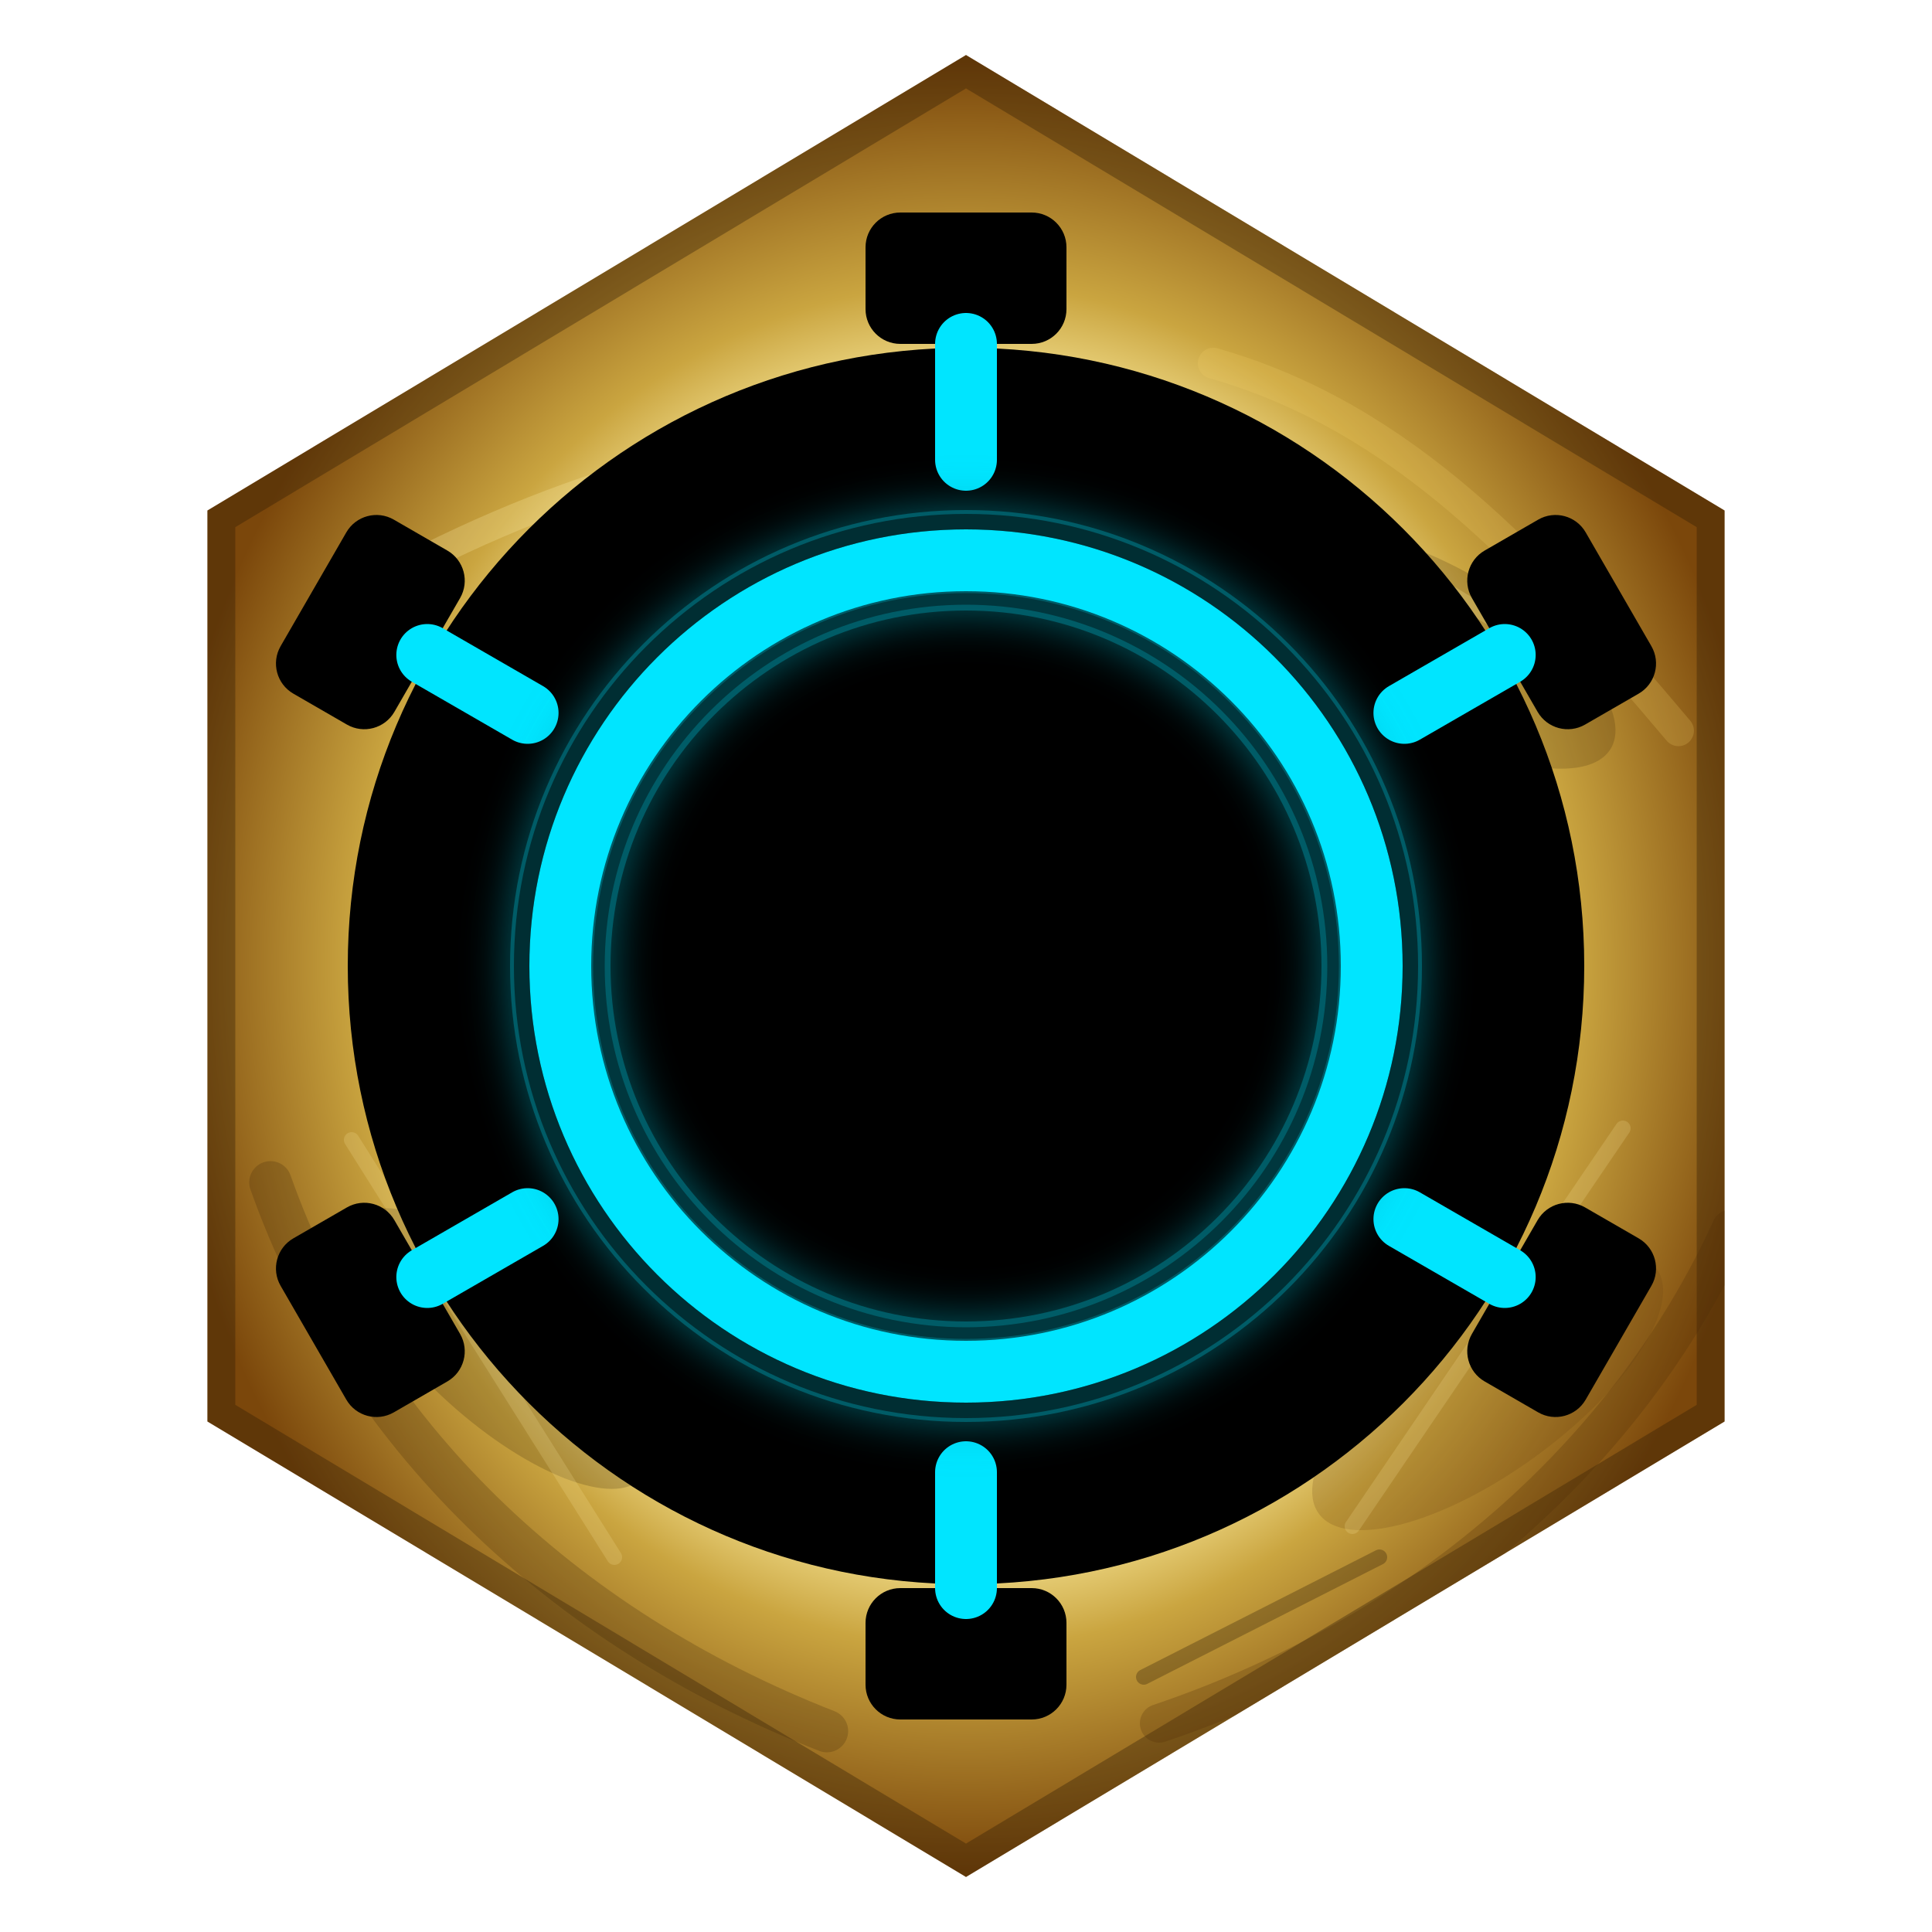
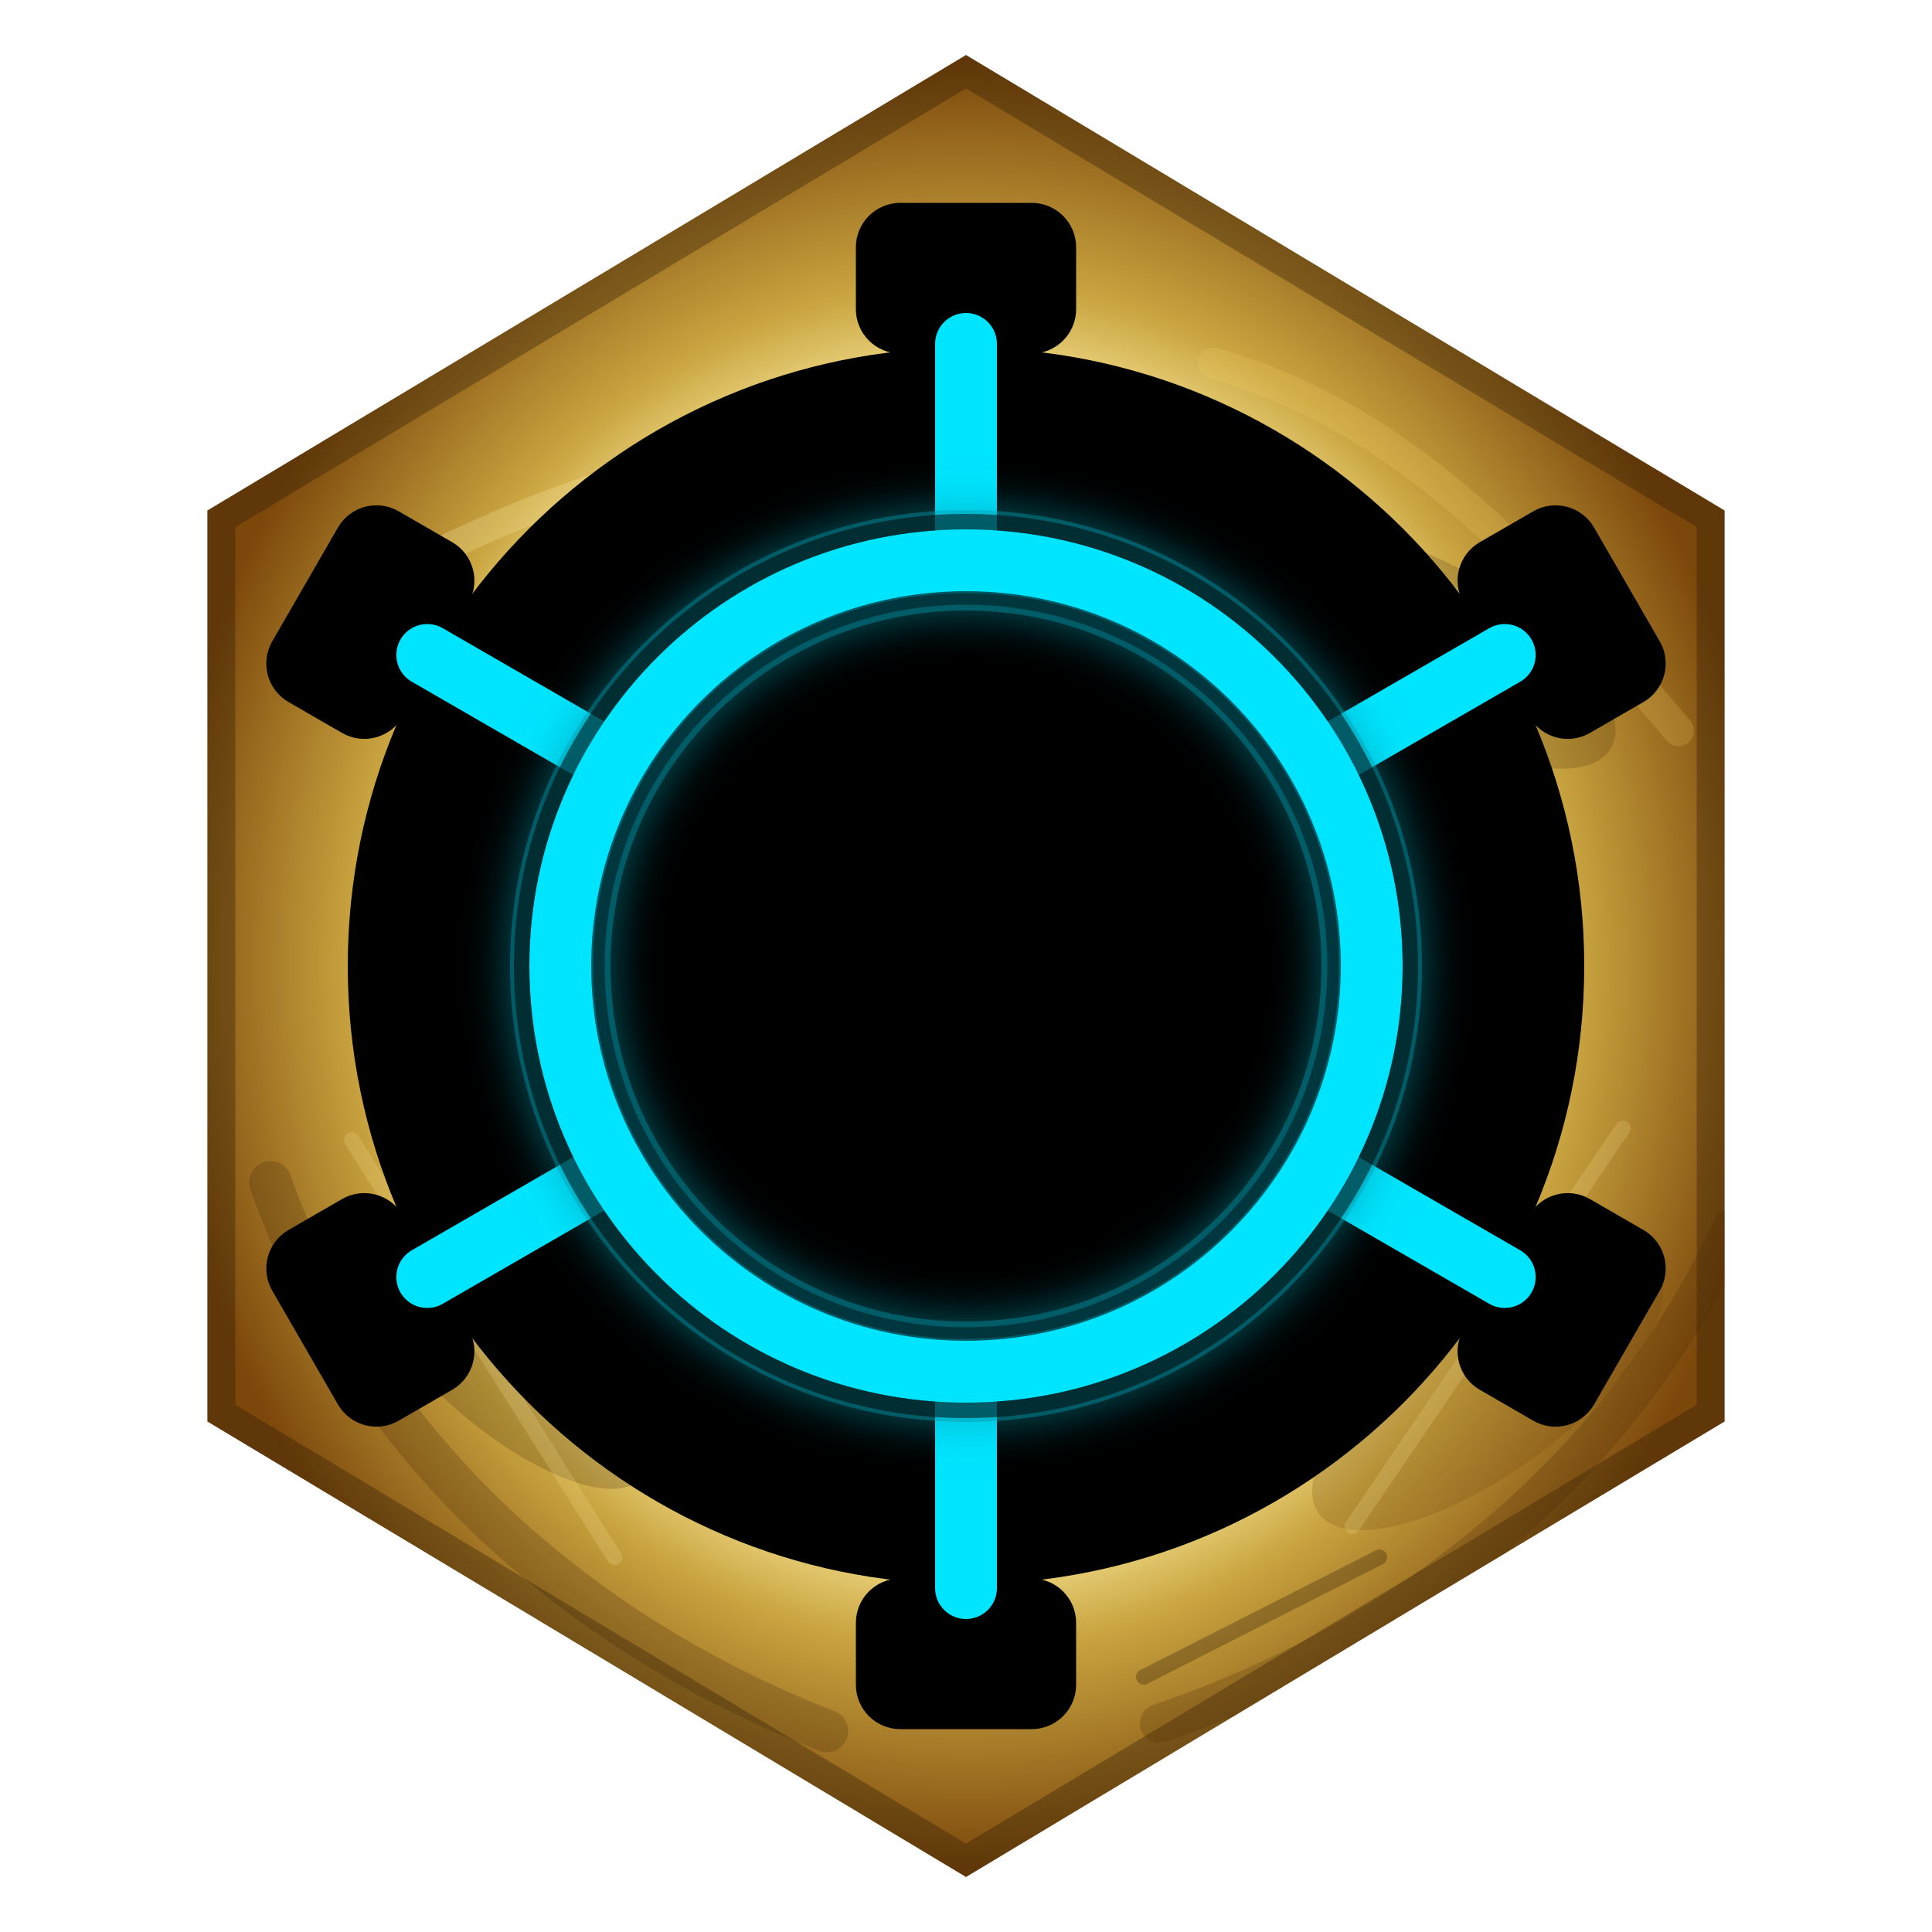
<svg xmlns="http://www.w3.org/2000/svg" xmlns:xlink="http://www.w3.org/1999/xlink" viewBox="0 0 500 500" width="100%" height="100%" version="1.1" id="svg17">
  <defs id="defs9">
    <filter id="dark-shadow" x="0" y="0" width="1" height="1">
      <feDropShadow dx="0" dy="4" stdDeviation="12" flood-color="#000000" flood-opacity="0.8" />
    </filter>
    <linearGradient id="gold-metallic" x1="78.562" y1="41.814" x2="459.535" y2="422.786" gradientTransform="scale(0.9292011,1.076193)" gradientUnits="userSpaceOnUse">
      <stop offset="0.603" stop-color="#ffffff" stop-opacity="0.6" id="stop3" style="stop-color:#fff1a6;stop-opacity:1;" />
      <stop offset="0.748" stop-color="#ffffff" stop-opacity="0.6" id="stop1" style="stop-color:#caa540;stop-opacity:1;" />
      <stop offset="0.993" stop-color="#e5c158" id="stop2" style="stop-color:#7b470b;stop-opacity:1;" />
    </linearGradient>
    <linearGradient id="inner-bevel" x1="0%" y1="100%" x2="100%" y2="0%">
      <stop offset="0%" stop-color="#3a2802" id="stop6" />
      <stop offset="70%" stop-color="#ffd966" id="stop7" />
      <stop offset="100%" stop-color="#ffffff" id="stop8" />
    </linearGradient>
    <linearGradient id="solder-pad-metal" x1="0%" y1="100%" x2="100%" y2="0%">
      <stop offset="0%" stop-color="#6f7680" id="stop-solder-1" />
      <stop offset="38%" stop-color="#d7dde4" id="stop-solder-2" />
      <stop offset="66%" stop-color="#f8fbff" id="stop-solder-3" />
      <stop offset="100%" stop-color="#8b929c" id="stop-solder-4" />
    </linearGradient>
    <filter id="neon-glow" x="-0.808" y="-0.808" width="2.617" height="2.617">
      <feGaussianBlur stdDeviation="6" result="blur" id="feGaussianBlur8" />
      <feMerge id="feMerge9">
        <feMergeNode in="blur" id="feMergeNode8" />
        <feMergeNode in="SourceGraphic" id="feMergeNode9" />
      </feMerge>
    </filter>
    <radialGradient xlink:href="#gold-metallic" id="radialGradient17" cx="250" cy="250" fx="250" fy="250" r="177" gradientTransform="matrix(1.074586,-0.00800914,0.00928325,1.158479,-20.9674,-37.61737)" gradientUnits="userSpaceOnUse" />
    <clipPath id="outer-nut-clip" clipPathUnits="userSpaceOnUse">
      <polygon points="427,147.5 427,352.5 250,455 73,352.5 73,147.5 250,45" transform="matrix(1.10912,0,0,1.150037,-27.27998,-37.5093)" id="polygon1" />
    </clipPath>
  </defs>
  <rect width="500" height="500" fill="#050505" id="rect9" x="0" y="0" style="display:none" />
  <polygon points="427,147.5 427,352.5 250,455 73,352.5 73,147.5 250,45 " fill="url(#gold-metallic)" id="polygon10" style="display:inline;opacity:1;fill:url(#radialGradient17)" transform="matrix(1.10912,0,0,1.150037,-27.27998,-37.5093)" />
  <g id="weathered-gold-nut" clip-path="url(#outer-nut-clip)" style="display:inline">
    <polygon points="427,147.5 427,352.5 250,455 73,352.5 73,147.5 250,45" transform="matrix(1.10912,0,0,1.150037,-27.27998,-37.5093)" fill="none" stroke="#2b1804" stroke-width="13" stroke-opacity="0.34" id="polygon2" />
    <path d="M92 154 C142 126 187 113 245 109" fill="none" stroke="#fff4b0" stroke-width="7" stroke-linecap="round" stroke-opacity="0.24" id="path2" />
    <path d="m 314,94 c 49,14 82.383,50.106 120.383,95.106" fill="none" stroke="#f6d36d" stroke-width="8" stroke-linecap="round" stroke-opacity="0.2" id="path3" />
    <path d="M448 318 C421 377 368 423 300 446" fill="none" stroke="#4c2a06" stroke-width="10" stroke-linecap="round" stroke-opacity="0.24" id="path4" />
    <path d="M70 306 C93 371 145 421 214 448" fill="none" stroke="#3a2106" stroke-width="11" stroke-linecap="round" stroke-opacity="0.22" id="path5" />
    <ellipse cx="151" cy="165" rx="42" ry="18" fill="#5f3b0c" fill-opacity="0.22" transform="rotate(-18 151 165)" id="ellipse5" />
    <ellipse cx="374" cy="168" rx="50" ry="20" fill="#2e1a05" fill-opacity="0.18" transform="rotate(31 374 168)" id="ellipse6" />
    <ellipse cx="385" cy="360" rx="54" ry="21" fill="#6a4512" fill-opacity="0.2" transform="rotate(-36 385 360)" id="ellipse7" />
    <ellipse cx="129" cy="349" rx="50" ry="19" fill="#281604" fill-opacity="0.19" transform="rotate(42 129 349)" id="ellipse8" />
    <g id="nut-scratches" fill="none" stroke-linecap="round" stroke-width="4">
      <path d="M112 197 L188 174" stroke="#fff3a7" stroke-opacity="0.28" id="path8" />
      <path d="M330 126 L414 177" stroke="#fff3a7" stroke-opacity="0.22" id="path9" />
      <path d="M420 292 L350 395" stroke="#fff3a7" stroke-opacity="0.18" id="path10" />
      <path d="M91 295 L159 403" stroke="#fff3a7" stroke-opacity="0.18" id="path11" />
      <path d="M155 129 L214 119" stroke="#2b1804" stroke-opacity="0.26" id="path12" />
      <path d="M296 434 L357 403" stroke="#2b1804" stroke-opacity="0.3" id="path13" />
    </g>
  </g>
  <circle cx="250" cy="250" r="160" fill="#0d0d0d" stroke="#553a05" stroke-width="4" id="circle11" style="display:inline;stroke:none;stroke-opacity:1;fill:#000000;fill-opacity:1" />
  <circle cx="250" cy="250" r="125" fill="#000000" id="circle13" style="display:inline" />
  <g id="space-tech-detail" style="display:inline">
-     <g id="gold-contact-pads" fill="url(#solder-pad-metal)" stroke="#15191d" stroke-width="5" opacity="0.9" style="display:inline;opacity:1;mix-blend-mode:normal;fill:#000000;fill-opacity:1;stroke:none;stroke-width:5;stroke-dasharray:none;stroke-opacity:1">
-       <rect x="224" y="55" width="52" height="34" rx="9" id="rect12" style="fill:#000000;fill-opacity:1;stroke:none;stroke-width:5;stroke-dasharray:none;stroke-opacity:1" />
-       <rect x="224" y="55" width="52" height="34" rx="9" transform="rotate(60,250,250)" id="rect13" style="fill:#000000;fill-opacity:1;stroke:none;stroke-width:5;stroke-dasharray:none;stroke-opacity:1" />
-       <rect x="224" y="55" width="52" height="34" rx="9" transform="rotate(120,250,250)" id="rect14" style="fill:#000000;fill-opacity:1;stroke:none;stroke-width:5;stroke-dasharray:none;stroke-opacity:1" />
-       <rect x="224" y="55" width="52" height="34" rx="9" transform="rotate(180,250,250)" id="rect15" style="fill:#000000;fill-opacity:1;stroke:none;stroke-width:5;stroke-dasharray:none;stroke-opacity:1" />
-       <rect x="224" y="55" width="52" height="34" rx="9" transform="rotate(-120,250,250)" id="rect16" style="fill:#000000;fill-opacity:1;stroke:none;stroke-width:5;stroke-dasharray:none;stroke-opacity:1" />
-       <rect x="224" y="55" width="52" height="34" rx="9" transform="rotate(-60,250,250)" id="rect17" style="fill:#000000;fill-opacity:1;stroke:none;stroke-width:5;stroke-dasharray:none;stroke-opacity:1" />
+     <g id="gold-contact-pads" fill="url(#solder-pad-metal)" stroke="#15191d" stroke-width="5" opacity="0.9" style="display:inline;opacity:1;mix-blend-mode:normal;fill:#000000;fill-opacity:1;stroke:#000000;stroke-width:5;stroke-dasharray:none;stroke-opacity:1">
+       <rect x="224" y="55" width="52" height="34" rx="9" id="rect12" style="fill:#000000;fill-opacity:1;stroke:#000000;stroke-width:5;stroke-dasharray:none;stroke-opacity:1" />
+       <rect x="224" y="55" width="52" height="34" rx="9" transform="rotate(60,250,250)" id="rect13" style="fill:#000000;fill-opacity:1;stroke:#000000;stroke-width:5;stroke-dasharray:none;stroke-opacity:1" />
+       <rect x="224" y="55" width="52" height="34" rx="9" transform="rotate(120,250,250)" id="rect14" style="fill:#000000;fill-opacity:1;stroke:#000000;stroke-width:5;stroke-dasharray:none;stroke-opacity:1" />
+       <rect x="224" y="55" width="52" height="34" rx="9" transform="rotate(180,250,250)" id="rect15" style="fill:#000000;fill-opacity:1;stroke:#000000;stroke-width:5;stroke-dasharray:none;stroke-opacity:1" />
+       <rect x="224" y="55" width="52" height="34" rx="9" transform="rotate(-120,250,250)" id="rect16" style="fill:#000000;fill-opacity:1;stroke:#000000;stroke-width:5;stroke-dasharray:none;stroke-opacity:1" />
+       <rect x="224" y="55" width="52" height="34" rx="9" transform="rotate(-60,250,250)" id="rect17" style="fill:#000000;fill-opacity:1;stroke:#000000;stroke-width:5;stroke-dasharray:none;stroke-opacity:1" />
    </g>
    <g id="lit-nodes" fill="#00e5ff" stroke="#001f26" stroke-width="3" style="display:none;fill:#000000;fill-opacity:1;stroke:#191919;stroke-width:10;stroke-dasharray:none;stroke-opacity:1" transform="rotate(30,250,250)">
      <circle cx="250" cy="78" r="12" filter="url(#neon-glow)" id="circle24" style="fill:#000000;fill-opacity:1;stroke:#191919;stroke-width:10;stroke-dasharray:none;stroke-opacity:1" />
      <circle cx="250" cy="78" r="12" filter="url(#neon-glow)" transform="rotate(60,250,250)" id="circle25" style="display:inline;fill:#000000;fill-opacity:1;stroke:#191919;stroke-width:10;stroke-dasharray:none;stroke-opacity:1" />
      <circle cx="250" cy="78" r="12" filter="url(#neon-glow)" transform="rotate(120,250,250)" id="circle26" style="fill:#000000;fill-opacity:1;stroke:#191919;stroke-width:10;stroke-dasharray:none;stroke-opacity:1" />
      <circle cx="250" cy="78" r="12" filter="url(#neon-glow)" transform="rotate(180,250,250)" id="circle27" style="fill:#000000;fill-opacity:1;stroke:#191919;stroke-width:10;stroke-dasharray:none;stroke-opacity:1" />
      <circle cx="250" cy="78" r="12" filter="url(#neon-glow)" transform="rotate(-120,250,250)" id="circle28" style="fill:#000000;fill-opacity:1;stroke:#191919;stroke-width:10;stroke-dasharray:none;stroke-opacity:1" />
      <circle cx="250" cy="78" r="12" filter="url(#neon-glow)" transform="rotate(-60,250,250)" id="circle29" style="display:inline;fill:#000000;fill-opacity:1;stroke:#191919;stroke-width:10;stroke-dasharray:none;stroke-opacity:1" />
    </g>
    <g id="cyan-conduits" stroke="#00e5ff" stroke-linecap="round" fill="none" opacity="0.78" style="display:inline;opacity:1;stroke-width:16;stroke-linecap:round;stroke-linejoin:bevel;stroke-miterlimit:3;stroke-dasharray:none;stroke-dashoffset:0;paint-order:normal">
-       <path d="M 250,119 V 89" stroke-width="3.5" id="path14" style="stroke-width:16;stroke-linecap:round;stroke-linejoin:bevel;stroke-miterlimit:3;stroke-dasharray:none;stroke-dashoffset:0;paint-order:normal" />
-       <path d="M 250,119 V 89" stroke-width="3.5" transform="rotate(60,250,250)" id="path15" style="stroke-width:16;stroke-linecap:round;stroke-linejoin:bevel;stroke-miterlimit:3;stroke-dasharray:none;stroke-dashoffset:0;paint-order:normal" />
-       <path d="M 250,119 V 89" stroke-width="3.5" transform="rotate(120,250,250)" id="path6" style="stroke-width:16;stroke-linecap:round;stroke-linejoin:bevel;stroke-miterlimit:3;stroke-dasharray:none;stroke-dashoffset:0;paint-order:normal" />
-       <path d="M 250,119 V 89" stroke-width="3.5" transform="rotate(180,250,250)" id="path16" style="stroke-width:16;stroke-linecap:round;stroke-linejoin:bevel;stroke-miterlimit:3;stroke-dasharray:none;stroke-dashoffset:0;paint-order:normal" />
-       <path d="M 250,119 V 89" stroke-width="3.5" transform="rotate(-120,250,250)" id="path17" style="stroke-width:16;stroke-linecap:round;stroke-linejoin:bevel;stroke-miterlimit:3;stroke-dasharray:none;stroke-dashoffset:0;paint-order:normal" />
-       <path d="M 250,119 V 89" stroke-width="3.5" transform="rotate(-60,250,250)" id="path18" style="stroke-width:16;stroke-linecap:round;stroke-linejoin:bevel;stroke-miterlimit:3;stroke-dasharray:none;stroke-dashoffset:0;paint-order:normal" />
+       <path d="M 250,137 V 89" stroke-width="3.5" id="path14" style="stroke-width:16;stroke-linecap:round;stroke-linejoin:bevel;stroke-miterlimit:3;stroke-dasharray:none;stroke-dashoffset:0;paint-order:normal" />
+       <path d="M 250,137 V 89" stroke-width="3.5" transform="rotate(60,250,250)" id="path15" style="stroke-width:16;stroke-linecap:round;stroke-linejoin:bevel;stroke-miterlimit:3;stroke-dasharray:none;stroke-dashoffset:0;paint-order:normal" />
+       <path d="M 250,137 V 89" stroke-width="3.5" transform="rotate(120,250,250)" id="path6" style="stroke-width:16;stroke-linecap:round;stroke-linejoin:bevel;stroke-miterlimit:3;stroke-dasharray:none;stroke-dashoffset:0;paint-order:normal" />
+       <path d="M 250,137 V 89" stroke-width="3.5" transform="rotate(180,250,250)" id="path16" style="stroke-width:16;stroke-linecap:round;stroke-linejoin:bevel;stroke-miterlimit:3;stroke-dasharray:none;stroke-dashoffset:0;paint-order:normal" />
+       <path d="M 250,137 V 89" stroke-width="3.5" transform="rotate(-120,250,250)" id="path17" style="stroke-width:16;stroke-linecap:round;stroke-linejoin:bevel;stroke-miterlimit:3;stroke-dasharray:none;stroke-dashoffset:0;paint-order:normal" />
+       <path d="M 250,137 V 89" stroke-width="3.5" transform="rotate(-60,250,250)" id="path18" style="stroke-width:16;stroke-linecap:round;stroke-linejoin:bevel;stroke-miterlimit:3;stroke-dasharray:none;stroke-dashoffset:0;paint-order:normal" />
    </g>
  </g>
  <circle cx="250" cy="250" r="105" fill="none" stroke="#0099ab" stroke-width="26" filter="url(#neon-glow)" opacity="0.6" id="circle14" style="display:inline" />
  <circle cx="250" cy="250" r="105" fill="none" stroke="#00e5ff" stroke-width="16" id="circle15" style="display:inline" />
  <circle cx="250" cy="250" r="115" fill="none" stroke="#000000" stroke-width="4" opacity="0.5" id="circle16" style="display:inline" />
  <circle cx="250" cy="250" r="95" fill="none" stroke="#000000" stroke-width="3" opacity="0.4" id="circle17" style="display:inline" />
</svg>
